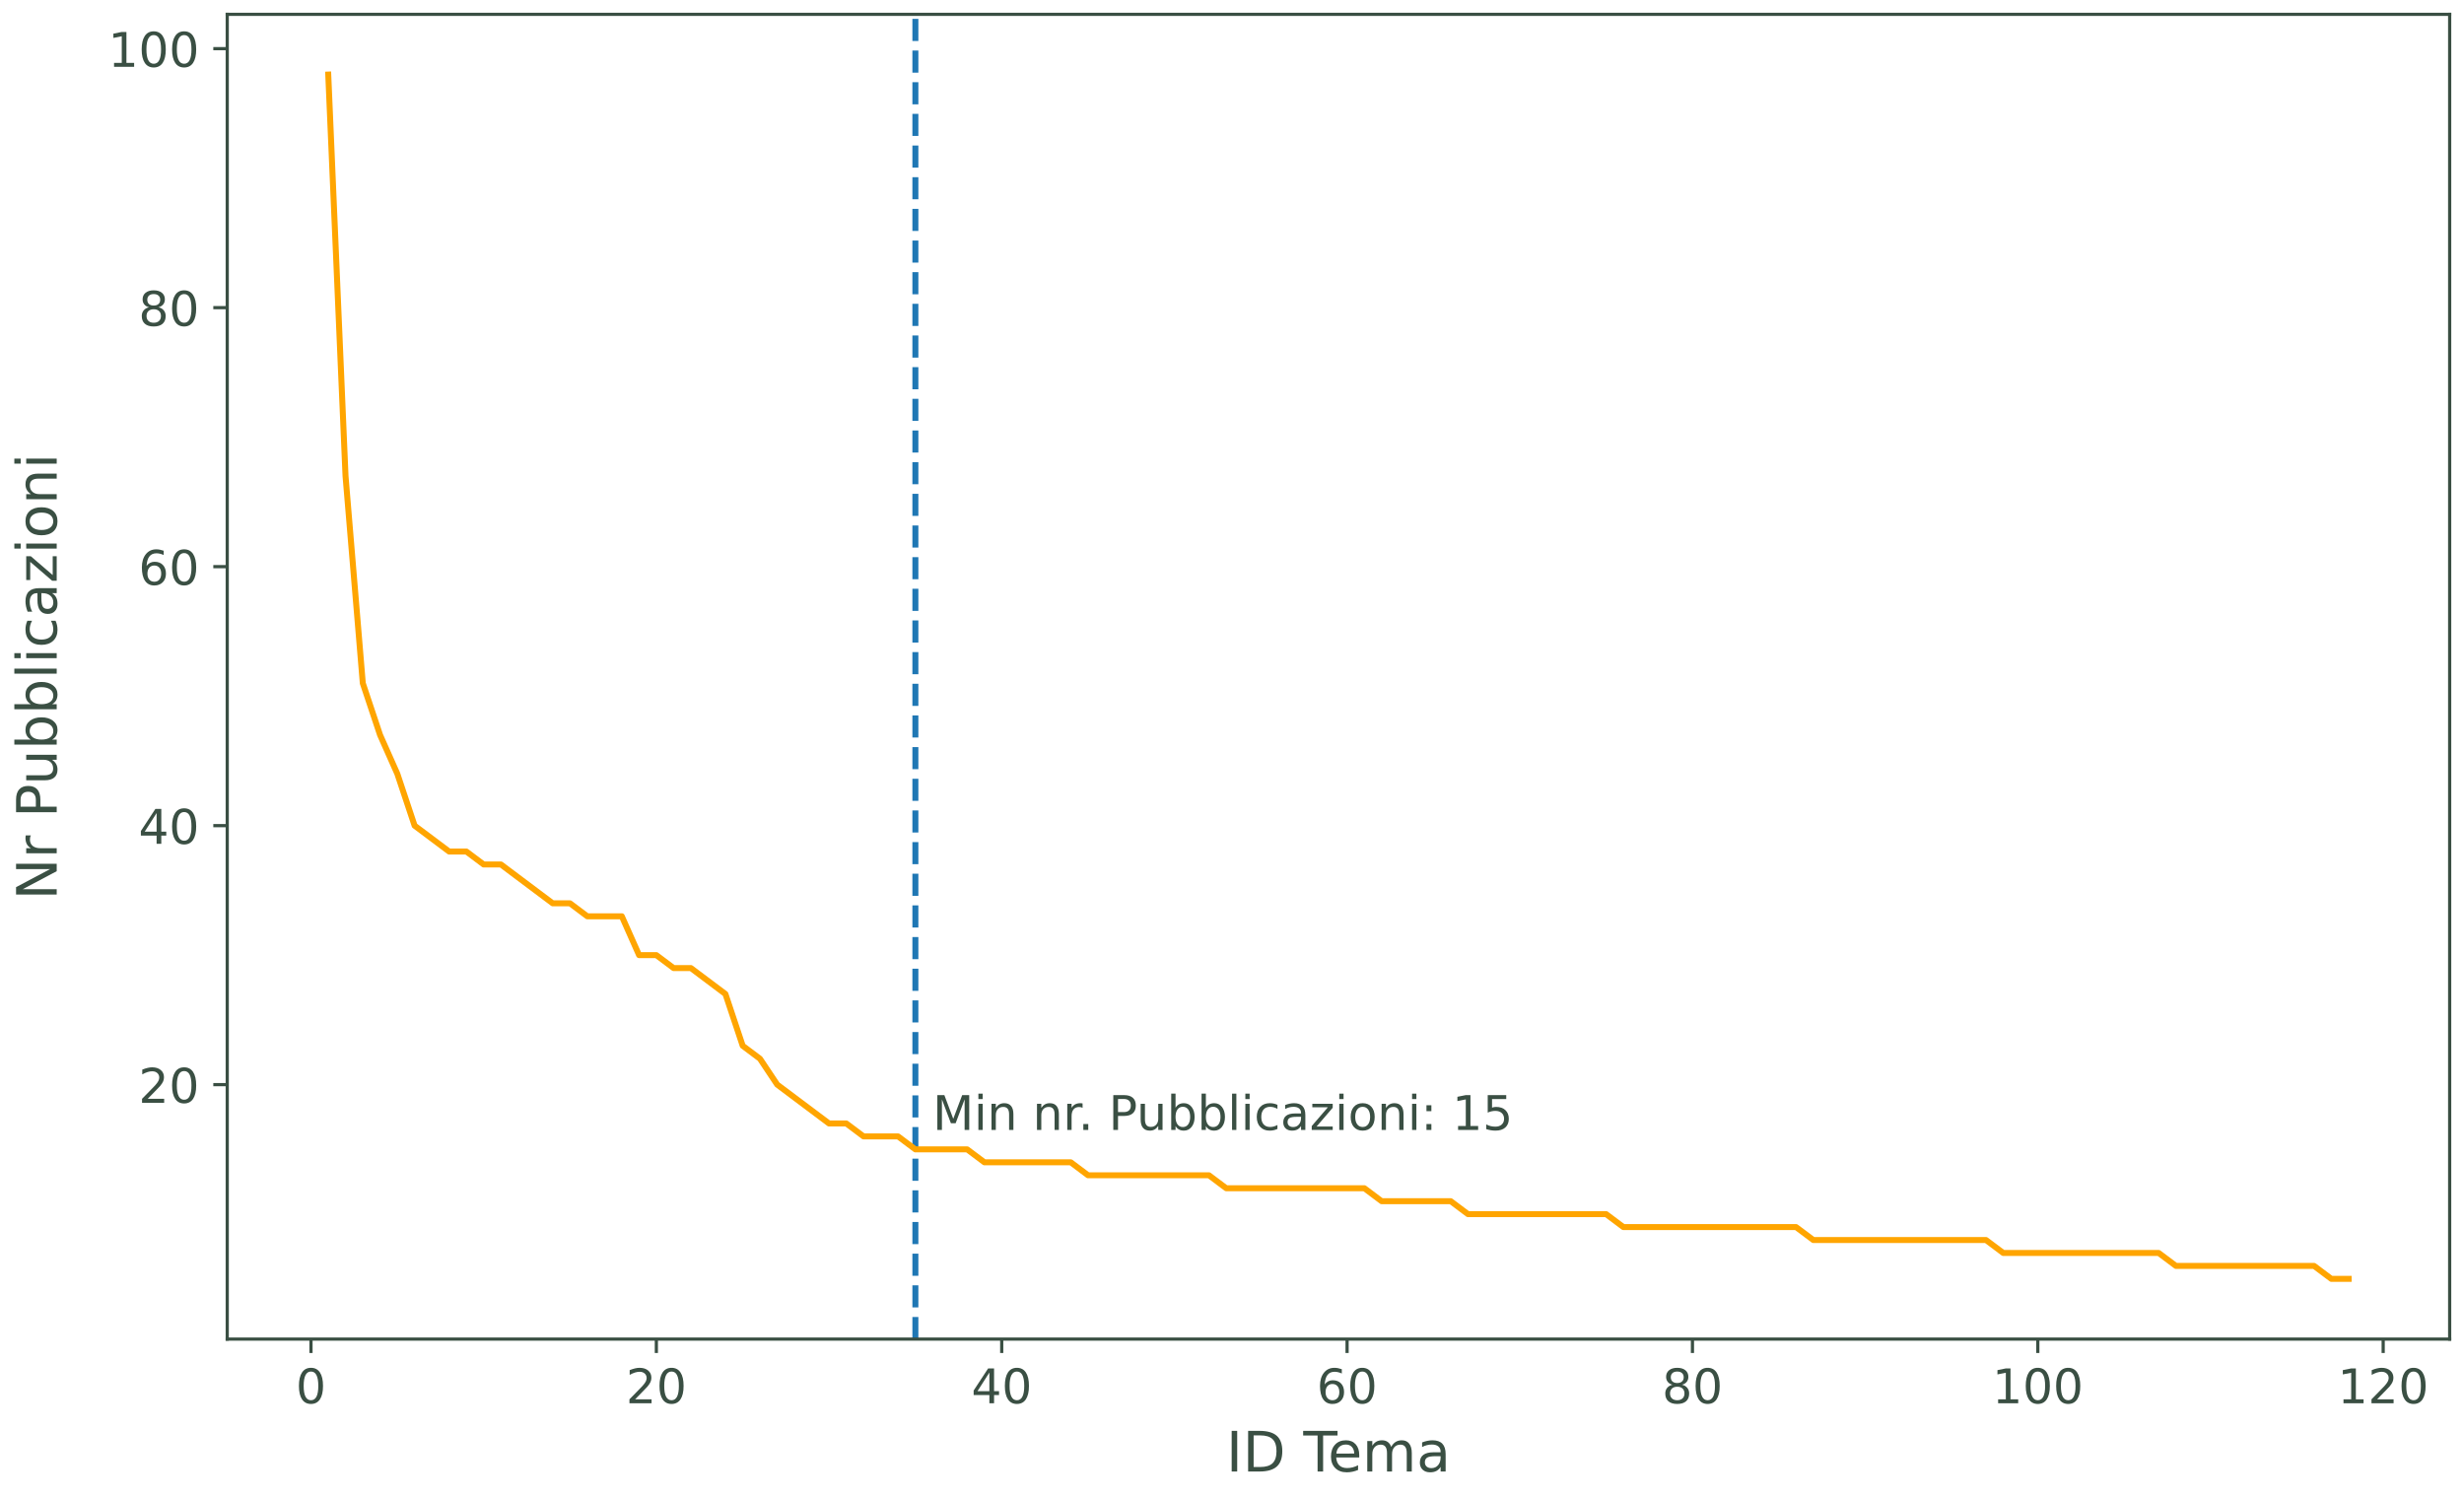
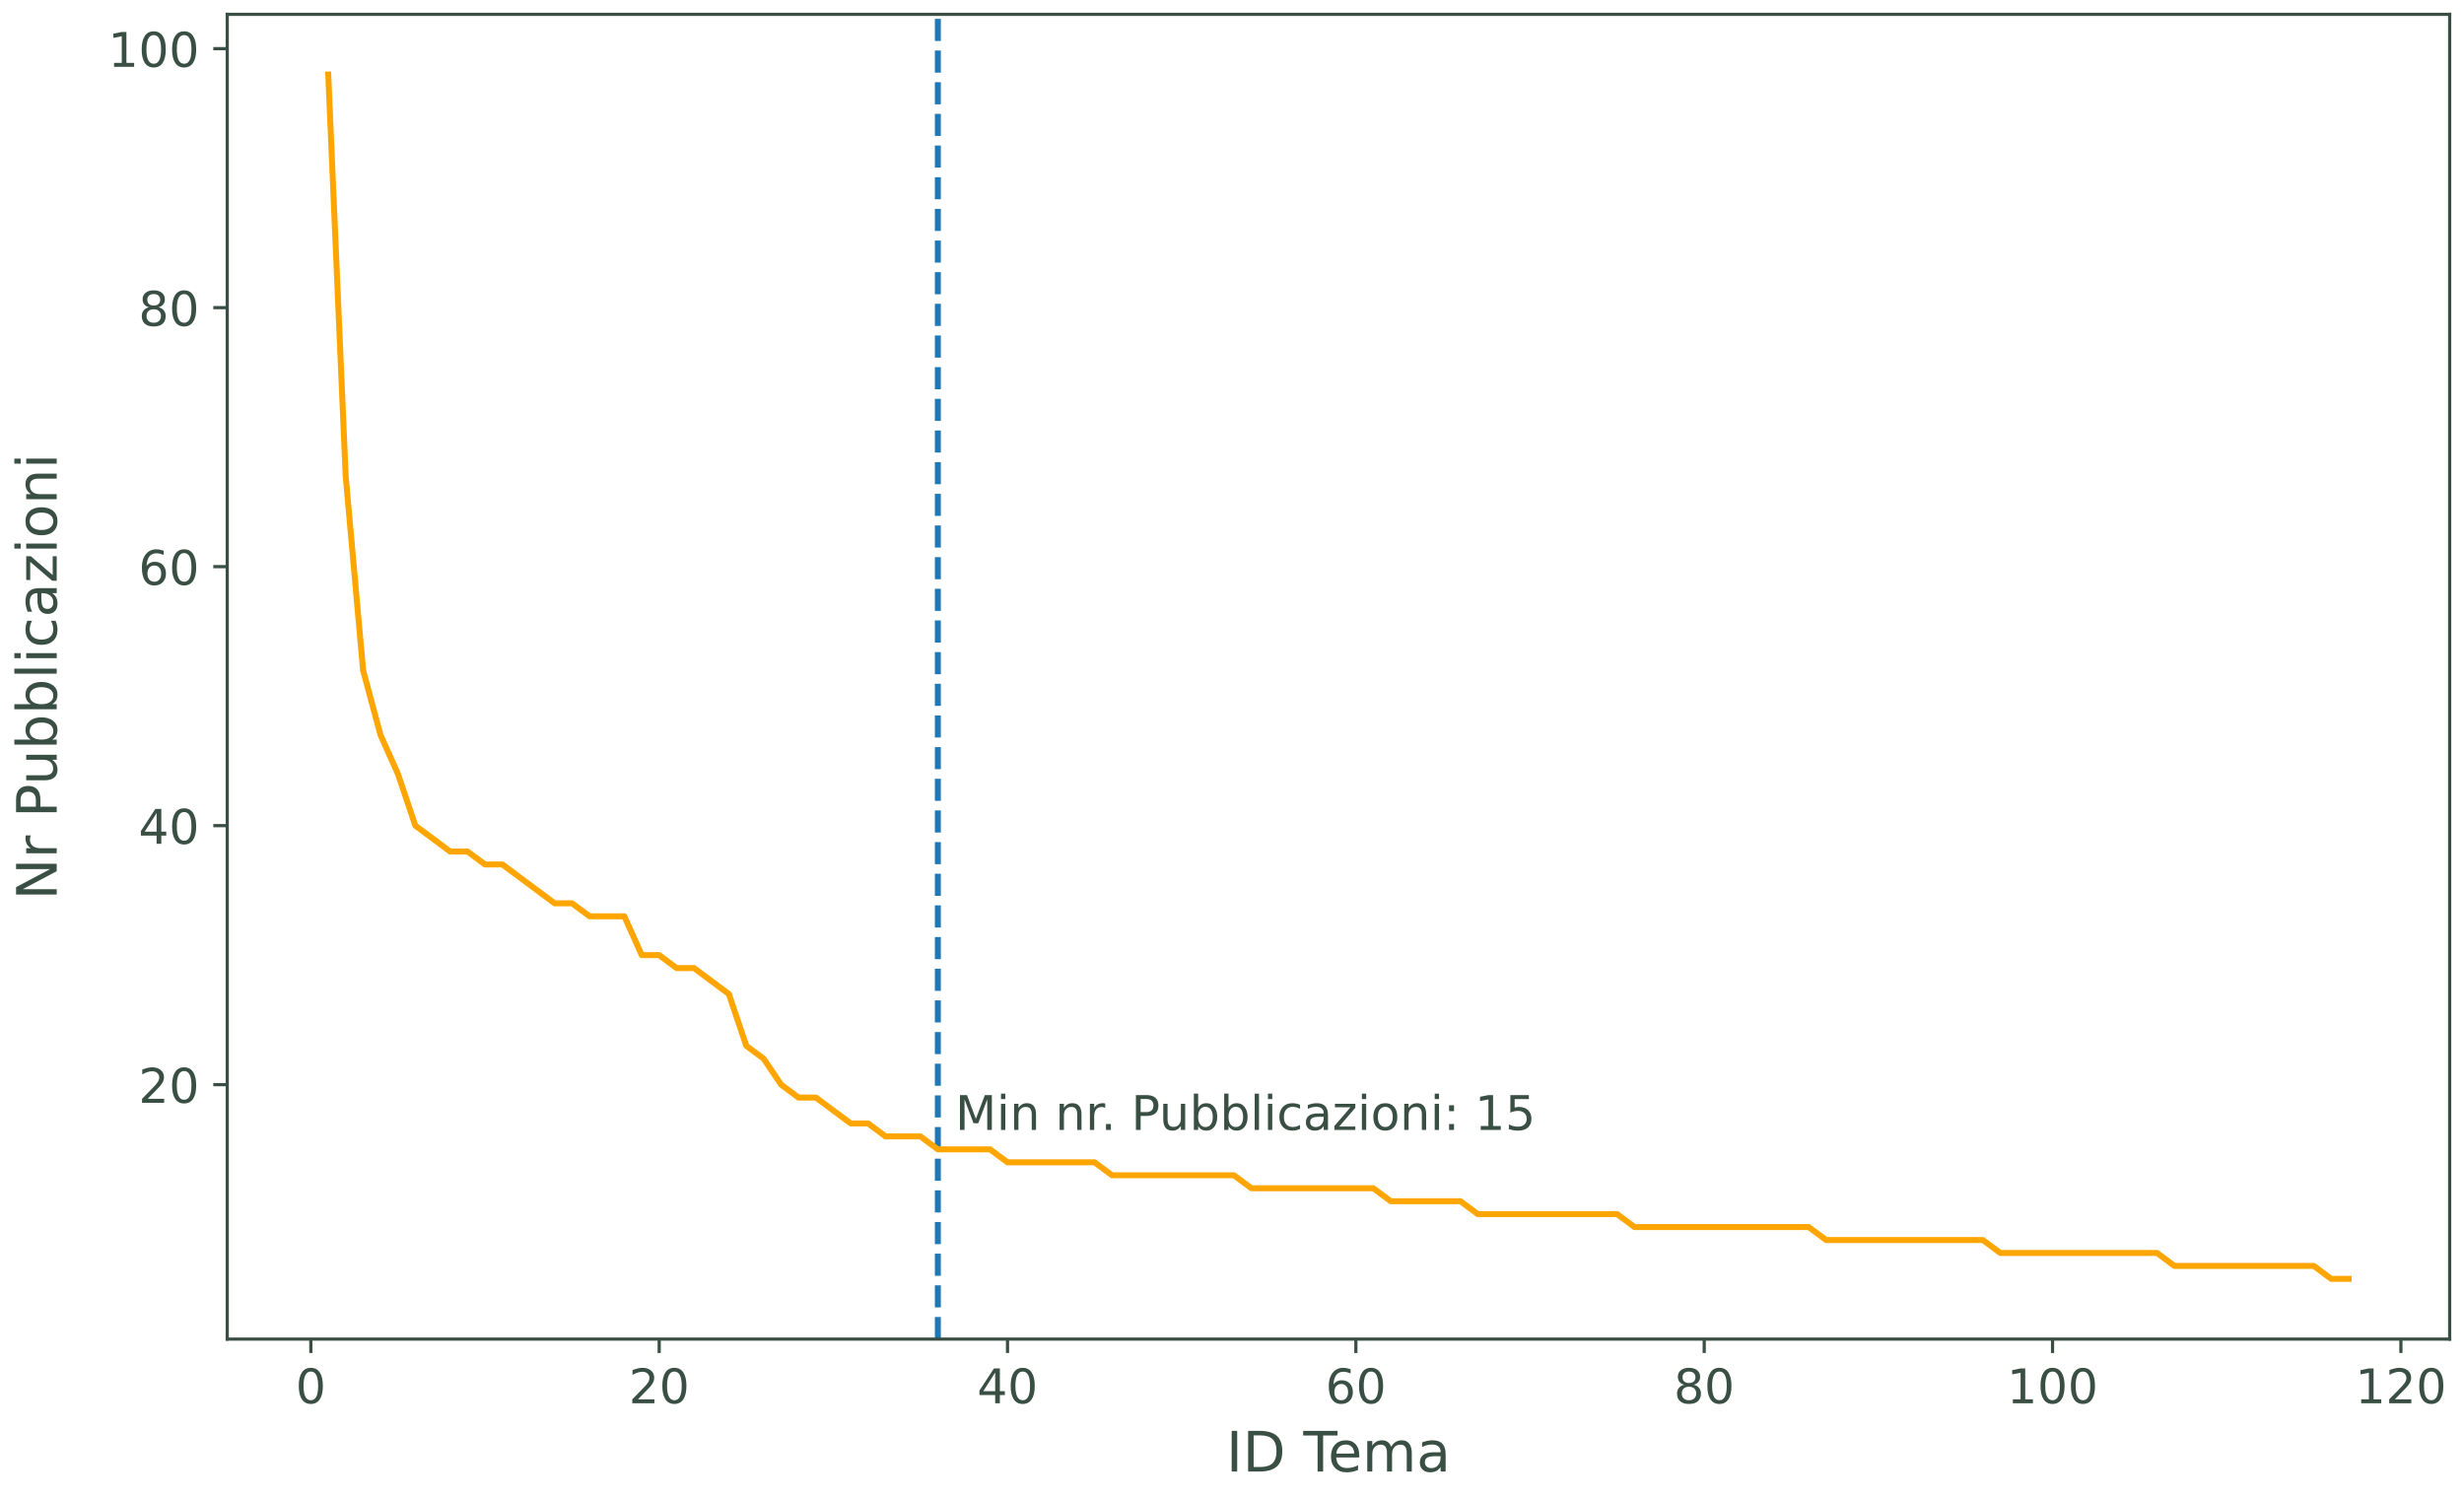
<svg xmlns="http://www.w3.org/2000/svg" xmlns:xlink="http://www.w3.org/1999/xlink" width="618.654pt" height="376.003pt" viewBox="0 0 618.654 376.003" version="1.1">
  <defs>
    <style type="text/css">*{stroke-linejoin: round; stroke-linecap: butt}</style>
  </defs>
  <g id="figure_1">
    <g id="patch_1">
      <path d="M 0 376.003  L 618.654 376.003  L 618.654 0  L 0 0  L 0 376.003  z " style="fill: none" />
    </g>
    <g id="axes_1">
      <g id="patch_2">
        <path d="M 57.054 336.24  L 615.054 336.24  L 615.054 3.6  L 57.054 3.6  L 57.054 336.24  z " style="fill: none" />
      </g>
      <g id="matplotlib.axis_1">
        <g id="xtick_1">
          <g id="line2d_1">
            <defs>
-               <path id="m2c3dbe7548" d="M 0 0  L 0 3.5  " style="stroke: #3a4f43; stroke-width: 0.8" />
+               <path id="m107f733ad4" d="M 0 0  L 0 3.5  " style="stroke: #3a4f43; stroke-width: 0.8" />
            </defs>
            <g>
-               <use xlink:href="#m2c3dbe7548" x="78.082" y="336.24" style="fill: #3a4f43; stroke: #3a4f43; stroke-width: 0.8" />
+               <use xlink:href="#m107f733ad4" x="78.045" y="336.24" style="fill: #3a4f43; stroke: #3a4f43; stroke-width: 0.8" />
            </g>
          </g>
          <g id="text_1">
-             <g style="fill: #3a4f43" transform="translate(74.26485 352.3581) scale(0.12 -0.12)">
+             <g style="fill: #3a4f43" transform="translate(74.22747 352.3581) scale(0.12 -0.12)">
              <defs>
                <path id="DejaVuSans-30" d="M 2034 4250  Q 1547 4250 1301 3770  Q 1056 3291 1056 2328  Q 1056 1369 1301 889  Q 1547 409 2034 409  Q 2525 409 2770 889  Q 3016 1369 3016 2328  Q 3016 3291 2770 3770  Q 2525 4250 2034 4250  z M 2034 4750  Q 2819 4750 3233 4129  Q 3647 3509 3647 2328  Q 3647 1150 3233 529  Q 2819 -91 2034 -91  Q 1250 -91 836 529  Q 422 1150 422 2328  Q 422 3509 836 4129  Q 1250 4750 2034 4750  z " transform="scale(0.015625)" />
              </defs>
              <use xlink:href="#DejaVuSans-30" />
            </g>
          </g>
        </g>
        <g id="xtick_2">
          <g id="line2d_2">
            <g>
-               <use xlink:href="#m2c3dbe7548" x="164.796" y="336.24" style="fill: #3a4f43; stroke: #3a4f43; stroke-width: 0.8" />
+               <use xlink:href="#m107f733ad4" x="165.506" y="336.24" style="fill: #3a4f43; stroke: #3a4f43; stroke-width: 0.8" />
            </g>
          </g>
          <g id="text_2">
-             <g style="fill: #3a4f43" transform="translate(157.1606 352.3581) scale(0.12 -0.12)">
+             <g style="fill: #3a4f43" transform="translate(157.8708 352.3581) scale(0.12 -0.12)">
              <defs>
                <path id="DejaVuSans-32" d="M 1228 531  L 3431 531  L 3431 0  L 469 0  L 469 531  Q 828 903 1448 1529  Q 2069 2156 2228 2338  Q 2531 2678 2651 2914  Q 2772 3150 2772 3378  Q 2772 3750 2511 3984  Q 2250 4219 1831 4219  Q 1534 4219 1204 4116  Q 875 4013 500 3803  L 500 4441  Q 881 4594 1212 4672  Q 1544 4750 1819 4750  Q 2544 4750 2975 4387  Q 3406 4025 3406 3419  Q 3406 3131 3298 2873  Q 3191 2616 2906 2266  Q 2828 2175 2409 1742  Q 1991 1309 1228 531  z " transform="scale(0.015625)" />
              </defs>
              <use xlink:href="#DejaVuSans-32" />
              <use xlink:href="#DejaVuSans-30" transform="translate(63.62305 0)" />
            </g>
          </g>
        </g>
        <g id="xtick_3">
          <g id="line2d_3">
            <g>
-               <use xlink:href="#m2c3dbe7548" x="251.509" y="336.24" style="fill: #3a4f43; stroke: #3a4f43; stroke-width: 0.8" />
+               <use xlink:href="#m107f733ad4" x="252.967" y="336.24" style="fill: #3a4f43; stroke: #3a4f43; stroke-width: 0.8" />
            </g>
          </g>
          <g id="text_3">
-             <g style="fill: #3a4f43" transform="translate(243.8739 352.3581) scale(0.12 -0.12)">
+             <g style="fill: #3a4f43" transform="translate(245.3316 352.3581) scale(0.12 -0.12)">
              <defs>
                <path id="DejaVuSans-34" d="M 2419 4116  L 825 1625  L 2419 1625  L 2419 4116  z M 2253 4666  L 3047 4666  L 3047 1625  L 3713 1625  L 3713 1100  L 3047 1100  L 3047 0  L 2419 0  L 2419 1100  L 313 1100  L 313 1709  L 2253 4666  z " transform="scale(0.015625)" />
              </defs>
              <use xlink:href="#DejaVuSans-34" />
              <use xlink:href="#DejaVuSans-30" transform="translate(63.62305 0)" />
            </g>
          </g>
        </g>
        <g id="xtick_4">
          <g id="line2d_4">
            <g>
-               <use xlink:href="#m2c3dbe7548" x="338.222" y="336.24" style="fill: #3a4f43; stroke: #3a4f43; stroke-width: 0.8" />
+               <use xlink:href="#m107f733ad4" x="340.427" y="336.24" style="fill: #3a4f43; stroke: #3a4f43; stroke-width: 0.8" />
            </g>
          </g>
          <g id="text_4">
-             <g style="fill: #3a4f43" transform="translate(330.5872 352.3581) scale(0.12 -0.12)">
+             <g style="fill: #3a4f43" transform="translate(332.7924 352.3581) scale(0.12 -0.12)">
              <defs>
                <path id="DejaVuSans-36" d="M 2113 2584  Q 1688 2584 1439 2293  Q 1191 2003 1191 1497  Q 1191 994 1439 701  Q 1688 409 2113 409  Q 2538 409 2786 701  Q 3034 994 3034 1497  Q 3034 2003 2786 2293  Q 2538 2584 2113 2584  z M 3366 4563  L 3366 3988  Q 3128 4100 2886 4159  Q 2644 4219 2406 4219  Q 1781 4219 1451 3797  Q 1122 3375 1075 2522  Q 1259 2794 1537 2939  Q 1816 3084 2150 3084  Q 2853 3084 3261 2657  Q 3669 2231 3669 1497  Q 3669 778 3244 343  Q 2819 -91 2113 -91  Q 1303 -91 875 529  Q 447 1150 447 2328  Q 447 3434 972 4092  Q 1497 4750 2381 4750  Q 2619 4750 2861 4703  Q 3103 4656 3366 4563  z " transform="scale(0.015625)" />
              </defs>
              <use xlink:href="#DejaVuSans-36" />
              <use xlink:href="#DejaVuSans-30" transform="translate(63.62305 0)" />
            </g>
          </g>
        </g>
        <g id="xtick_5">
          <g id="line2d_5">
            <g>
-               <use xlink:href="#m2c3dbe7548" x="424.935" y="336.24" style="fill: #3a4f43; stroke: #3a4f43; stroke-width: 0.8" />
+               <use xlink:href="#m107f733ad4" x="427.888" y="336.24" style="fill: #3a4f43; stroke: #3a4f43; stroke-width: 0.8" />
            </g>
          </g>
          <g id="text_5">
-             <g style="fill: #3a4f43" transform="translate(417.3005 352.3581) scale(0.12 -0.12)">
+             <g style="fill: #3a4f43" transform="translate(420.2532 352.3581) scale(0.12 -0.12)">
              <defs>
                <path id="DejaVuSans-38" d="M 2034 2216  Q 1584 2216 1326 1975  Q 1069 1734 1069 1313  Q 1069 891 1326 650  Q 1584 409 2034 409  Q 2484 409 2743 651  Q 3003 894 3003 1313  Q 3003 1734 2745 1975  Q 2488 2216 2034 2216  z M 1403 2484  Q 997 2584 770 2862  Q 544 3141 544 3541  Q 544 4100 942 4425  Q 1341 4750 2034 4750  Q 2731 4750 3128 4425  Q 3525 4100 3525 3541  Q 3525 3141 3298 2862  Q 3072 2584 2669 2484  Q 3125 2378 3379 2068  Q 3634 1759 3634 1313  Q 3634 634 3220 271  Q 2806 -91 2034 -91  Q 1263 -91 848 271  Q 434 634 434 1313  Q 434 1759 690 2068  Q 947 2378 1403 2484  z M 1172 3481  Q 1172 3119 1398 2916  Q 1625 2713 2034 2713  Q 2441 2713 2670 2916  Q 2900 3119 2900 3481  Q 2900 3844 2670 4047  Q 2441 4250 2034 4250  Q 1625 4250 1398 4047  Q 1172 3844 1172 3481  z " transform="scale(0.015625)" />
              </defs>
              <use xlink:href="#DejaVuSans-38" />
              <use xlink:href="#DejaVuSans-30" transform="translate(63.62305 0)" />
            </g>
          </g>
        </g>
        <g id="xtick_6">
          <g id="line2d_6">
            <g>
-               <use xlink:href="#m2c3dbe7548" x="511.649" y="336.24" style="fill: #3a4f43; stroke: #3a4f43; stroke-width: 0.8" />
+               <use xlink:href="#m107f733ad4" x="515.349" y="336.24" style="fill: #3a4f43; stroke: #3a4f43; stroke-width: 0.8" />
            </g>
          </g>
          <g id="text_6">
-             <g style="fill: #3a4f43" transform="translate(500.1963 352.3581) scale(0.12 -0.12)">
+             <g style="fill: #3a4f43" transform="translate(503.8965 352.3581) scale(0.12 -0.12)">
              <defs>
                <path id="DejaVuSans-31" d="M 794 531  L 1825 531  L 1825 4091  L 703 3866  L 703 4441  L 1819 4666  L 2450 4666  L 2450 531  L 3481 531  L 3481 0  L 794 0  L 794 531  z " transform="scale(0.015625)" />
              </defs>
              <use xlink:href="#DejaVuSans-31" />
              <use xlink:href="#DejaVuSans-30" transform="translate(63.62305 0)" />
              <use xlink:href="#DejaVuSans-30" transform="translate(127.2461 0)" />
            </g>
          </g>
        </g>
        <g id="xtick_7">
          <g id="line2d_7">
            <g>
-               <use xlink:href="#m2c3dbe7548" x="598.362" y="336.24" style="fill: #3a4f43; stroke: #3a4f43; stroke-width: 0.8" />
+               <use xlink:href="#m107f733ad4" x="602.81" y="336.24" style="fill: #3a4f43; stroke: #3a4f43; stroke-width: 0.8" />
            </g>
          </g>
          <g id="text_7">
-             <g style="fill: #3a4f43" transform="translate(586.9096 352.3581) scale(0.12 -0.12)">
+             <g style="fill: #3a4f43" transform="translate(591.3574 352.3581) scale(0.12 -0.12)">
              <use xlink:href="#DejaVuSans-31" />
              <use xlink:href="#DejaVuSans-32" transform="translate(63.62305 0)" />
              <use xlink:href="#DejaVuSans-30" transform="translate(127.2461 0)" />
            </g>
          </g>
        </g>
        <g id="text_8">
          <g style="fill: #3a4f43" transform="translate(307.8739 369.4916) scale(0.14 -0.14)">
            <defs>
              <path id="DejaVuSans-49" d="M 628 4666  L 1259 4666  L 1259 0  L 628 0  L 628 4666  z " transform="scale(0.015625)" />
              <path id="DejaVuSans-44" d="M 1259 4147  L 1259 519  L 2022 519  Q 2988 519 3436 956  Q 3884 1394 3884 2338  Q 3884 3275 3436 3711  Q 2988 4147 2022 4147  L 1259 4147  z M 628 4666  L 1925 4666  Q 3281 4666 3915 4102  Q 4550 3538 4550 2338  Q 4550 1131 3912 565  Q 3275 0 1925 0  L 628 0  L 628 4666  z " transform="scale(0.015625)" />
              <path id="DejaVuSans-20" transform="scale(0.015625)" />
              <path id="DejaVuSans-54" d="M -19 4666  L 3928 4666  L 3928 4134  L 2272 4134  L 2272 0  L 1638 0  L 1638 4134  L -19 4134  L -19 4666  z " transform="scale(0.015625)" />
              <path id="DejaVuSans-65" d="M 3597 1894  L 3597 1613  L 953 1613  Q 991 1019 1311 708  Q 1631 397 2203 397  Q 2534 397 2845 478  Q 3156 559 3463 722  L 3463 178  Q 3153 47 2828 -22  Q 2503 -91 2169 -91  Q 1331 -91 842 396  Q 353 884 353 1716  Q 353 2575 817 3079  Q 1281 3584 2069 3584  Q 2775 3584 3186 3129  Q 3597 2675 3597 1894  z M 3022 2063  Q 3016 2534 2758 2815  Q 2500 3097 2075 3097  Q 1594 3097 1305 2825  Q 1016 2553 972 2059  L 3022 2063  z " transform="scale(0.015625)" />
              <path id="DejaVuSans-6d" d="M 3328 2828  Q 3544 3216 3844 3400  Q 4144 3584 4550 3584  Q 5097 3584 5394 3201  Q 5691 2819 5691 2113  L 5691 0  L 5113 0  L 5113 2094  Q 5113 2597 4934 2840  Q 4756 3084 4391 3084  Q 3944 3084 3684 2787  Q 3425 2491 3425 1978  L 3425 0  L 2847 0  L 2847 2094  Q 2847 2600 2669 2842  Q 2491 3084 2119 3084  Q 1678 3084 1418 2786  Q 1159 2488 1159 1978  L 1159 0  L 581 0  L 581 3500  L 1159 3500  L 1159 2956  Q 1356 3278 1631 3431  Q 1906 3584 2284 3584  Q 2666 3584 2933 3390  Q 3200 3197 3328 2828  z " transform="scale(0.015625)" />
              <path id="DejaVuSans-61" d="M 2194 1759  Q 1497 1759 1228 1600  Q 959 1441 959 1056  Q 959 750 1161 570  Q 1363 391 1709 391  Q 2188 391 2477 730  Q 2766 1069 2766 1631  L 2766 1759  L 2194 1759  z M 3341 1997  L 3341 0  L 2766 0  L 2766 531  Q 2569 213 2275 61  Q 1981 -91 1556 -91  Q 1019 -91 701 211  Q 384 513 384 1019  Q 384 1609 779 1909  Q 1175 2209 1959 2209  L 2766 2209  L 2766 2266  Q 2766 2663 2505 2880  Q 2244 3097 1772 3097  Q 1472 3097 1187 3025  Q 903 2953 641 2809  L 641 3341  Q 956 3463 1253 3523  Q 1550 3584 1831 3584  Q 2591 3584 2966 3190  Q 3341 2797 3341 1997  z " transform="scale(0.015625)" />
            </defs>
            <use xlink:href="#DejaVuSans-49" />
            <use xlink:href="#DejaVuSans-44" transform="translate(29.49219 0)" />
            <use xlink:href="#DejaVuSans-20" transform="translate(106.4941 0)" />
            <use xlink:href="#DejaVuSans-54" transform="translate(138.2812 0)" />
            <use xlink:href="#DejaVuSans-65" transform="translate(182.3652 0)" />
            <use xlink:href="#DejaVuSans-6d" transform="translate(243.8887 0)" />
            <use xlink:href="#DejaVuSans-61" transform="translate(341.3008 0)" />
          </g>
        </g>
      </g>
      <g id="matplotlib.axis_2">
        <g id="ytick_1">
          <g id="line2d_8">
            <defs>
-               <path id="m9641b7aca3" d="M 0 0  L -3.5 0  " style="stroke: #3a4f43; stroke-width: 0.8" />
+               <path id="mcc4445a5a0" d="M 0 0  L -3.5 0  " style="stroke: #3a4f43; stroke-width: 0.8" />
            </defs>
            <g>
-               <use xlink:href="#m9641b7aca3" x="57.054" y="272.346" style="fill: #3a4f43; stroke: #3a4f43; stroke-width: 0.8" />
+               <use xlink:href="#mcc4445a5a0" x="57.054" y="272.346" style="fill: #3a4f43; stroke: #3a4f43; stroke-width: 0.8" />
            </g>
          </g>
          <g id="text_9">
            <g style="fill: #3a4f43" transform="translate(34.78437 276.9049) scale(0.12 -0.12)">
              <use xlink:href="#DejaVuSans-32" />
              <use xlink:href="#DejaVuSans-30" transform="translate(63.62305 0)" />
            </g>
          </g>
        </g>
        <g id="ytick_2">
          <g id="line2d_9">
            <g>
-               <use xlink:href="#m9641b7aca3" x="57.054" y="207.314" style="fill: #3a4f43; stroke: #3a4f43; stroke-width: 0.8" />
+               <use xlink:href="#mcc4445a5a0" x="57.054" y="207.314" style="fill: #3a4f43; stroke: #3a4f43; stroke-width: 0.8" />
            </g>
          </g>
          <g id="text_10">
            <g style="fill: #3a4f43" transform="translate(34.78437 211.8726) scale(0.12 -0.12)">
              <use xlink:href="#DejaVuSans-34" />
              <use xlink:href="#DejaVuSans-30" transform="translate(63.62305 0)" />
            </g>
          </g>
        </g>
        <g id="ytick_3">
          <g id="line2d_10">
            <g>
-               <use xlink:href="#m9641b7aca3" x="57.054" y="142.281" style="fill: #3a4f43; stroke: #3a4f43; stroke-width: 0.8" />
+               <use xlink:href="#mcc4445a5a0" x="57.054" y="142.281" style="fill: #3a4f43; stroke: #3a4f43; stroke-width: 0.8" />
            </g>
          </g>
          <g id="text_11">
            <g style="fill: #3a4f43" transform="translate(34.78437 146.8404) scale(0.12 -0.12)">
              <use xlink:href="#DejaVuSans-36" />
              <use xlink:href="#DejaVuSans-30" transform="translate(63.62305 0)" />
            </g>
          </g>
        </g>
        <g id="ytick_4">
          <g id="line2d_11">
            <g>
-               <use xlink:href="#m9641b7aca3" x="57.054" y="77.249" style="fill: #3a4f43; stroke: #3a4f43; stroke-width: 0.8" />
+               <use xlink:href="#mcc4445a5a0" x="57.054" y="77.249" style="fill: #3a4f43; stroke: #3a4f43; stroke-width: 0.8" />
            </g>
          </g>
          <g id="text_12">
            <g style="fill: #3a4f43" transform="translate(34.78437 81.80809) scale(0.12 -0.12)">
              <use xlink:href="#DejaVuSans-38" />
              <use xlink:href="#DejaVuSans-30" transform="translate(63.62305 0)" />
            </g>
          </g>
        </g>
        <g id="ytick_5">
          <g id="line2d_12">
            <g>
-               <use xlink:href="#m9641b7aca3" x="57.054" y="12.217" style="fill: #3a4f43; stroke: #3a4f43; stroke-width: 0.8" />
+               <use xlink:href="#mcc4445a5a0" x="57.054" y="12.217" style="fill: #3a4f43; stroke: #3a4f43; stroke-width: 0.8" />
            </g>
          </g>
          <g id="text_13">
            <g style="fill: #3a4f43" transform="translate(27.14937 16.77584) scale(0.12 -0.12)">
              <use xlink:href="#DejaVuSans-31" />
              <use xlink:href="#DejaVuSans-30" transform="translate(63.62305 0)" />
              <use xlink:href="#DejaVuSans-30" transform="translate(127.2461 0)" />
            </g>
          </g>
        </g>
        <g id="text_14">
          <g style="fill: #3a4f43" transform="translate(14.23781 225.9922) rotate(-90) scale(0.14 -0.14)">
            <defs>
              <path id="DejaVuSans-4e" d="M 628 4666  L 1478 4666  L 3547 763  L 3547 4666  L 4159 4666  L 4159 0  L 3309 0  L 1241 3903  L 1241 0  L 628 0  L 628 4666  z " transform="scale(0.015625)" />
              <path id="DejaVuSans-72" d="M 2631 2963  Q 2534 3019 2420 3045  Q 2306 3072 2169 3072  Q 1681 3072 1420 2755  Q 1159 2438 1159 1844  L 1159 0  L 581 0  L 581 3500  L 1159 3500  L 1159 2956  Q 1341 3275 1631 3429  Q 1922 3584 2338 3584  Q 2397 3584 2469 3576  Q 2541 3569 2628 3553  L 2631 2963  z " transform="scale(0.015625)" />
              <path id="DejaVuSans-50" d="M 1259 4147  L 1259 2394  L 2053 2394  Q 2494 2394 2734 2622  Q 2975 2850 2975 3272  Q 2975 3691 2734 3919  Q 2494 4147 2053 4147  L 1259 4147  z M 628 4666  L 2053 4666  Q 2838 4666 3239 4311  Q 3641 3956 3641 3272  Q 3641 2581 3239 2228  Q 2838 1875 2053 1875  L 1259 1875  L 1259 0  L 628 0  L 628 4666  z " transform="scale(0.015625)" />
              <path id="DejaVuSans-75" d="M 544 1381  L 544 3500  L 1119 3500  L 1119 1403  Q 1119 906 1312 657  Q 1506 409 1894 409  Q 2359 409 2629 706  Q 2900 1003 2900 1516  L 2900 3500  L 3475 3500  L 3475 0  L 2900 0  L 2900 538  Q 2691 219 2414 64  Q 2138 -91 1772 -91  Q 1169 -91 856 284  Q 544 659 544 1381  z M 1991 3584  L 1991 3584  z " transform="scale(0.015625)" />
              <path id="DejaVuSans-62" d="M 3116 1747  Q 3116 2381 2855 2742  Q 2594 3103 2138 3103  Q 1681 3103 1420 2742  Q 1159 2381 1159 1747  Q 1159 1113 1420 752  Q 1681 391 2138 391  Q 2594 391 2855 752  Q 3116 1113 3116 1747  z M 1159 2969  Q 1341 3281 1617 3432  Q 1894 3584 2278 3584  Q 2916 3584 3314 3078  Q 3713 2572 3713 1747  Q 3713 922 3314 415  Q 2916 -91 2278 -91  Q 1894 -91 1617 61  Q 1341 213 1159 525  L 1159 0  L 581 0  L 581 4863  L 1159 4863  L 1159 2969  z " transform="scale(0.015625)" />
              <path id="DejaVuSans-6c" d="M 603 4863  L 1178 4863  L 1178 0  L 603 0  L 603 4863  z " transform="scale(0.015625)" />
              <path id="DejaVuSans-69" d="M 603 3500  L 1178 3500  L 1178 0  L 603 0  L 603 3500  z M 603 4863  L 1178 4863  L 1178 4134  L 603 4134  L 603 4863  z " transform="scale(0.015625)" />
              <path id="DejaVuSans-63" d="M 3122 3366  L 3122 2828  Q 2878 2963 2633 3030  Q 2388 3097 2138 3097  Q 1578 3097 1268 2742  Q 959 2388 959 1747  Q 959 1106 1268 751  Q 1578 397 2138 397  Q 2388 397 2633 464  Q 2878 531 3122 666  L 3122 134  Q 2881 22 2623 -34  Q 2366 -91 2075 -91  Q 1284 -91 818 406  Q 353 903 353 1747  Q 353 2603 823 3093  Q 1294 3584 2113 3584  Q 2378 3584 2631 3529  Q 2884 3475 3122 3366  z " transform="scale(0.015625)" />
              <path id="DejaVuSans-7a" d="M 353 3500  L 3084 3500  L 3084 2975  L 922 459  L 3084 459  L 3084 0  L 275 0  L 275 525  L 2438 3041  L 353 3041  L 353 3500  z " transform="scale(0.015625)" />
              <path id="DejaVuSans-6f" d="M 1959 3097  Q 1497 3097 1228 2736  Q 959 2375 959 1747  Q 959 1119 1226 758  Q 1494 397 1959 397  Q 2419 397 2687 759  Q 2956 1122 2956 1747  Q 2956 2369 2687 2733  Q 2419 3097 1959 3097  z M 1959 3584  Q 2709 3584 3137 3096  Q 3566 2609 3566 1747  Q 3566 888 3137 398  Q 2709 -91 1959 -91  Q 1206 -91 779 398  Q 353 888 353 1747  Q 353 2609 779 3096  Q 1206 3584 1959 3584  z " transform="scale(0.015625)" />
              <path id="DejaVuSans-6e" d="M 3513 2113  L 3513 0  L 2938 0  L 2938 2094  Q 2938 2591 2744 2837  Q 2550 3084 2163 3084  Q 1697 3084 1428 2787  Q 1159 2491 1159 1978  L 1159 0  L 581 0  L 581 3500  L 1159 3500  L 1159 2956  Q 1366 3272 1645 3428  Q 1925 3584 2291 3584  Q 2894 3584 3203 3211  Q 3513 2838 3513 2113  z " transform="scale(0.015625)" />
            </defs>
            <use xlink:href="#DejaVuSans-4e" />
            <use xlink:href="#DejaVuSans-72" transform="translate(74.80469 0)" />
            <use xlink:href="#DejaVuSans-20" transform="translate(115.918 0)" />
            <use xlink:href="#DejaVuSans-50" transform="translate(147.7051 0)" />
            <use xlink:href="#DejaVuSans-75" transform="translate(206.2578 0)" />
            <use xlink:href="#DejaVuSans-62" transform="translate(269.6367 0)" />
            <use xlink:href="#DejaVuSans-62" transform="translate(333.1133 0)" />
            <use xlink:href="#DejaVuSans-6c" transform="translate(396.5898 0)" />
            <use xlink:href="#DejaVuSans-69" transform="translate(424.373 0)" />
            <use xlink:href="#DejaVuSans-63" transform="translate(452.1562 0)" />
            <use xlink:href="#DejaVuSans-61" transform="translate(507.1367 0)" />
            <use xlink:href="#DejaVuSans-7a" transform="translate(568.416 0)" />
            <use xlink:href="#DejaVuSans-69" transform="translate(620.9062 0)" />
            <use xlink:href="#DejaVuSans-6f" transform="translate(648.6895 0)" />
            <use xlink:href="#DejaVuSans-6e" transform="translate(709.8711 0)" />
            <use xlink:href="#DejaVuSans-69" transform="translate(773.25 0)" />
          </g>
        </g>
      </g>
      <g id="line2d_13">
-         <path d="M 229.831 336.24  L 229.831 3.6  " clip-path="url(#pf31ee3252b)" style="fill: none; stroke-dasharray: 5.55,2.4; stroke-dashoffset: 0; stroke: #1f77b4; stroke-width: 1.5" />
+         <path d="M 235.474 336.24  L 235.474 3.6  " clip-path="url(#p4db6387aba)" style="fill: none; stroke-dasharray: 5.55,2.4; stroke-dashoffset: 0; stroke: #1f77b4; stroke-width: 1.5" />
      </g>
      <g id="line2d_14">
-         <path d="M 82.418 18.72  L 86.754 119.52  L 91.089 171.546  L 95.425 184.552  L 99.761 194.307  L 104.096 207.314  L 108.432 210.565  L 112.768 213.817  L 117.103 213.817  L 121.439 217.068  L 125.775 217.068  L 130.11 220.32  L 134.446 223.572  L 138.782 226.823  L 143.117 226.823  L 147.453 230.075  L 151.789 230.075  L 156.124 230.075  L 160.46 239.83  L 164.796 239.83  L 169.131 243.081  L 173.467 243.081  L 177.803 246.333  L 182.138 249.585  L 186.474 262.591  L 190.81 265.843  L 195.145 272.346  L 199.481 275.597  L 203.817 278.849  L 208.152 282.101  L 212.488 282.101  L 216.824 285.352  L 221.159 285.352  L 225.495 285.352  L 229.831 288.604  L 234.166 288.604  L 238.502 288.604  L 242.838 288.604  L 247.173 291.855  L 251.509 291.855  L 255.845 291.855  L 260.18 291.855  L 264.516 291.855  L 268.852 291.855  L 273.187 295.107  L 277.523 295.107  L 281.859 295.107  L 286.194 295.107  L 290.53 295.107  L 294.866 295.107  L 299.201 295.107  L 303.537 295.107  L 307.873 298.359  L 312.208 298.359  L 316.544 298.359  L 320.88 298.359  L 325.215 298.359  L 329.551 298.359  L 333.887 298.359  L 338.222 298.359  L 342.558 298.359  L 346.894 301.61  L 351.229 301.61  L 355.565 301.61  L 359.901 301.61  L 364.236 301.61  L 368.572 304.862  L 372.908 304.862  L 377.243 304.862  L 381.579 304.862  L 385.915 304.862  L 390.25 304.862  L 394.586 304.862  L 398.922 304.862  L 403.257 304.862  L 407.593 308.114  L 411.929 308.114  L 416.264 308.114  L 420.6 308.114  L 424.935 308.114  L 429.271 308.114  L 433.607 308.114  L 437.942 308.114  L 442.278 308.114  L 446.614 308.114  L 450.949 308.114  L 455.285 311.365  L 459.621 311.365  L 463.956 311.365  L 468.292 311.365  L 472.628 311.365  L 476.963 311.365  L 481.299 311.365  L 485.635 311.365  L 489.97 311.365  L 494.306 311.365  L 498.642 311.365  L 502.977 314.617  L 507.313 314.617  L 511.649 314.617  L 515.984 314.617  L 520.32 314.617  L 524.656 314.617  L 528.991 314.617  L 533.327 314.617  L 537.663 314.617  L 541.998 314.617  L 546.334 317.868  L 550.67 317.868  L 555.005 317.868  L 559.341 317.868  L 563.677 317.868  L 568.012 317.868  L 572.348 317.868  L 576.684 317.868  L 581.019 317.868  L 585.355 321.12  L 589.691 321.12  " clip-path="url(#pf31ee3252b)" style="fill: none; stroke: #ffa500; stroke-width: 1.5; stroke-linecap: square" />
+         <path d="M 82.418 18.72  L 86.791 119.52  L 91.164 168.294  L 95.537 184.552  L 99.91 194.307  L 104.283 207.314  L 108.656 210.565  L 113.029 213.817  L 117.402 213.817  L 121.775 217.068  L 126.148 217.068  L 130.521 220.32  L 134.894 223.572  L 139.268 226.823  L 143.641 226.823  L 148.014 230.075  L 152.387 230.075  L 156.76 230.075  L 161.133 239.83  L 165.506 239.83  L 169.879 243.081  L 174.252 243.081  L 178.625 246.333  L 182.998 249.585  L 187.371 262.591  L 191.744 265.843  L 196.117 272.346  L 200.49 275.597  L 204.863 275.597  L 209.236 278.849  L 213.609 282.101  L 217.982 282.101  L 222.355 285.352  L 226.728 285.352  L 231.101 285.352  L 235.474 288.604  L 239.847 288.604  L 244.221 288.604  L 248.594 288.604  L 252.967 291.855  L 257.34 291.855  L 261.713 291.855  L 266.086 291.855  L 270.459 291.855  L 274.832 291.855  L 279.205 295.107  L 283.578 295.107  L 287.951 295.107  L 292.324 295.107  L 296.697 295.107  L 301.07 295.107  L 305.443 295.107  L 309.816 295.107  L 314.189 298.359  L 318.562 298.359  L 322.935 298.359  L 327.308 298.359  L 331.681 298.359  L 336.054 298.359  L 340.427 298.359  L 344.8 298.359  L 349.173 301.61  L 353.547 301.61  L 357.92 301.61  L 362.293 301.61  L 366.666 301.61  L 371.039 304.862  L 375.412 304.862  L 379.785 304.862  L 384.158 304.862  L 388.531 304.862  L 392.904 304.862  L 397.277 304.862  L 401.65 304.862  L 406.023 304.862  L 410.396 308.114  L 414.769 308.114  L 419.142 308.114  L 423.515 308.114  L 427.888 308.114  L 432.261 308.114  L 436.634 308.114  L 441.007 308.114  L 445.38 308.114  L 449.753 308.114  L 454.126 308.114  L 458.5 311.365  L 462.873 311.365  L 467.246 311.365  L 471.619 311.365  L 475.992 311.365  L 480.365 311.365  L 484.738 311.365  L 489.111 311.365  L 493.484 311.365  L 497.857 311.365  L 502.23 314.617  L 506.603 314.617  L 510.976 314.617  L 515.349 314.617  L 519.722 314.617  L 524.095 314.617  L 528.468 314.617  L 532.841 314.617  L 537.214 314.617  L 541.587 314.617  L 545.96 317.868  L 550.333 317.868  L 554.706 317.868  L 559.079 317.868  L 563.452 317.868  L 567.826 317.868  L 572.199 317.868  L 576.572 317.868  L 580.945 317.868  L 585.318 321.12  L 589.691 321.12  " clip-path="url(#p4db6387aba)" style="fill: none; stroke: #ffa500; stroke-width: 1.5; stroke-linecap: square" />
      </g>
      <g id="patch_3">
        <path d="M 57.054 336.24  L 57.054 3.6  " style="fill: none; stroke: #3a4f43; stroke-width: 0.8; stroke-linejoin: miter; stroke-linecap: square" />
      </g>
      <g id="patch_4">
        <path d="M 615.054 336.24  L 615.054 3.6  " style="fill: none; stroke: #3a4f43; stroke-width: 0.8; stroke-linejoin: miter; stroke-linecap: square" />
      </g>
      <g id="patch_5">
        <path d="M 57.054 336.24  L 615.054 336.24  " style="fill: none; stroke: #3a4f43; stroke-width: 0.8; stroke-linejoin: miter; stroke-linecap: square" />
      </g>
      <g id="patch_6">
        <path d="M 57.054 3.6  L 615.054 3.6  " style="fill: none; stroke: #3a4f43; stroke-width: 0.8; stroke-linejoin: miter; stroke-linecap: square" />
      </g>
      <g id="text_15">
-         <g style="fill: #3a4f43" transform="translate(234.1663 283.7265) scale(0.12 -0.12)">
+         <g style="fill: #3a4f43" transform="translate(239.8475 283.7265) scale(0.12 -0.12)">
          <defs>
            <path id="DejaVuSans-4d" d="M 628 4666  L 1569 4666  L 2759 1491  L 3956 4666  L 4897 4666  L 4897 0  L 4281 0  L 4281 4097  L 3078 897  L 2444 897  L 1241 4097  L 1241 0  L 628 0  L 628 4666  z " transform="scale(0.015625)" />
            <path id="DejaVuSans-2e" d="M 684 794  L 1344 794  L 1344 0  L 684 0  L 684 794  z " transform="scale(0.015625)" />
            <path id="DejaVuSans-3a" d="M 750 794  L 1409 794  L 1409 0  L 750 0  L 750 794  z M 750 3309  L 1409 3309  L 1409 2516  L 750 2516  L 750 3309  z " transform="scale(0.015625)" />
            <path id="DejaVuSans-35" d="M 691 4666  L 3169 4666  L 3169 4134  L 1269 4134  L 1269 2991  Q 1406 3038 1543 3061  Q 1681 3084 1819 3084  Q 2600 3084 3056 2656  Q 3513 2228 3513 1497  Q 3513 744 3044 326  Q 2575 -91 1722 -91  Q 1428 -91 1123 -41  Q 819 9 494 109  L 494 744  Q 775 591 1075 516  Q 1375 441 1709 441  Q 2250 441 2565 725  Q 2881 1009 2881 1497  Q 2881 1984 2565 2268  Q 2250 2553 1709 2553  Q 1456 2553 1204 2497  Q 953 2441 691 2322  L 691 4666  z " transform="scale(0.015625)" />
          </defs>
          <use xlink:href="#DejaVuSans-4d" />
          <use xlink:href="#DejaVuSans-69" transform="translate(86.2793 0)" />
          <use xlink:href="#DejaVuSans-6e" transform="translate(114.0625 0)" />
          <use xlink:href="#DejaVuSans-20" transform="translate(177.4414 0)" />
          <use xlink:href="#DejaVuSans-6e" transform="translate(209.2285 0)" />
          <use xlink:href="#DejaVuSans-72" transform="translate(272.6074 0)" />
          <use xlink:href="#DejaVuSans-2e" transform="translate(304.5957 0)" />
          <use xlink:href="#DejaVuSans-20" transform="translate(336.3828 0)" />
          <use xlink:href="#DejaVuSans-50" transform="translate(368.1699 0)" />
          <use xlink:href="#DejaVuSans-75" transform="translate(426.7227 0)" />
          <use xlink:href="#DejaVuSans-62" transform="translate(490.1016 0)" />
          <use xlink:href="#DejaVuSans-62" transform="translate(553.5781 0)" />
          <use xlink:href="#DejaVuSans-6c" transform="translate(617.0547 0)" />
          <use xlink:href="#DejaVuSans-69" transform="translate(644.8379 0)" />
          <use xlink:href="#DejaVuSans-63" transform="translate(672.6211 0)" />
          <use xlink:href="#DejaVuSans-61" transform="translate(727.6016 0)" />
          <use xlink:href="#DejaVuSans-7a" transform="translate(788.8809 0)" />
          <use xlink:href="#DejaVuSans-69" transform="translate(841.3711 0)" />
          <use xlink:href="#DejaVuSans-6f" transform="translate(869.1543 0)" />
          <use xlink:href="#DejaVuSans-6e" transform="translate(930.3359 0)" />
          <use xlink:href="#DejaVuSans-69" transform="translate(993.7148 0)" />
          <use xlink:href="#DejaVuSans-3a" transform="translate(1021.498 0)" />
          <use xlink:href="#DejaVuSans-20" transform="translate(1055.189 0)" />
          <use xlink:href="#DejaVuSans-31" transform="translate(1086.977 0)" />
          <use xlink:href="#DejaVuSans-35" transform="translate(1150.6 0)" />
        </g>
      </g>
      <g id="legend_1" />
    </g>
  </g>
  <defs>
-     <clipPath id="pf31ee3252b">
+     <clipPath id="p4db6387aba">
      <rect x="57.054" y="3.6" width="558" height="332.64" />
    </clipPath>
  </defs>
</svg>
